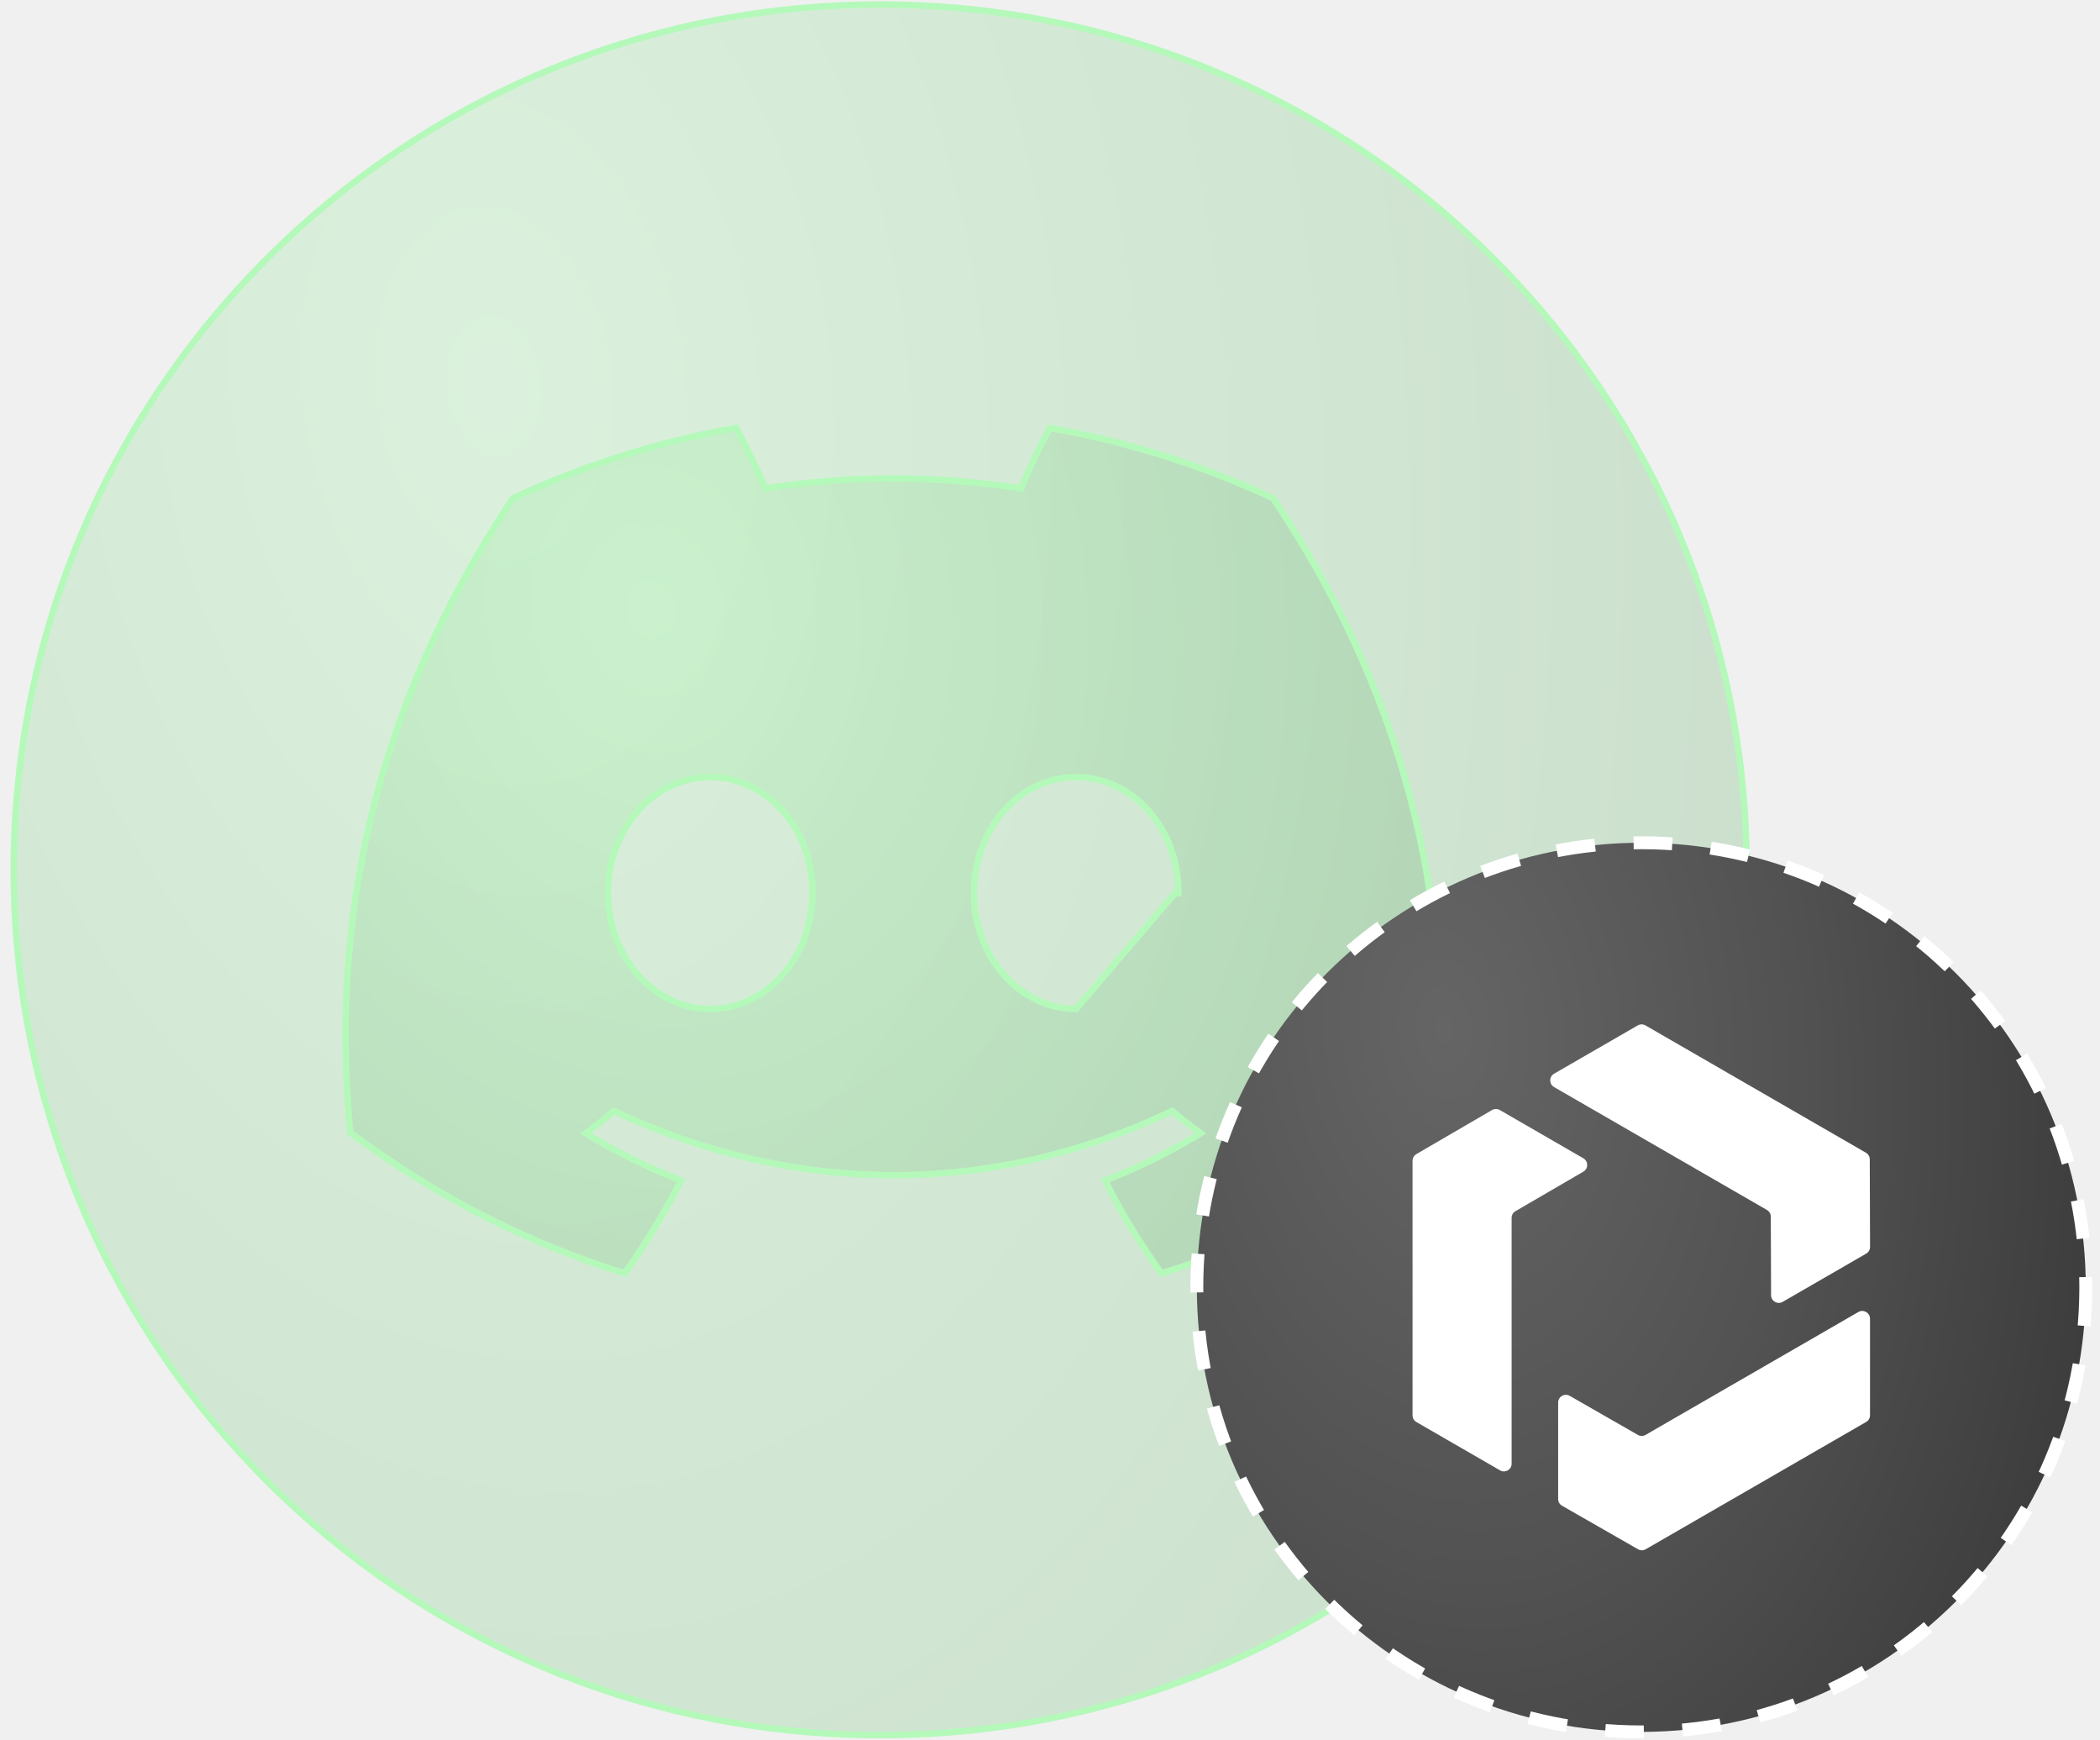
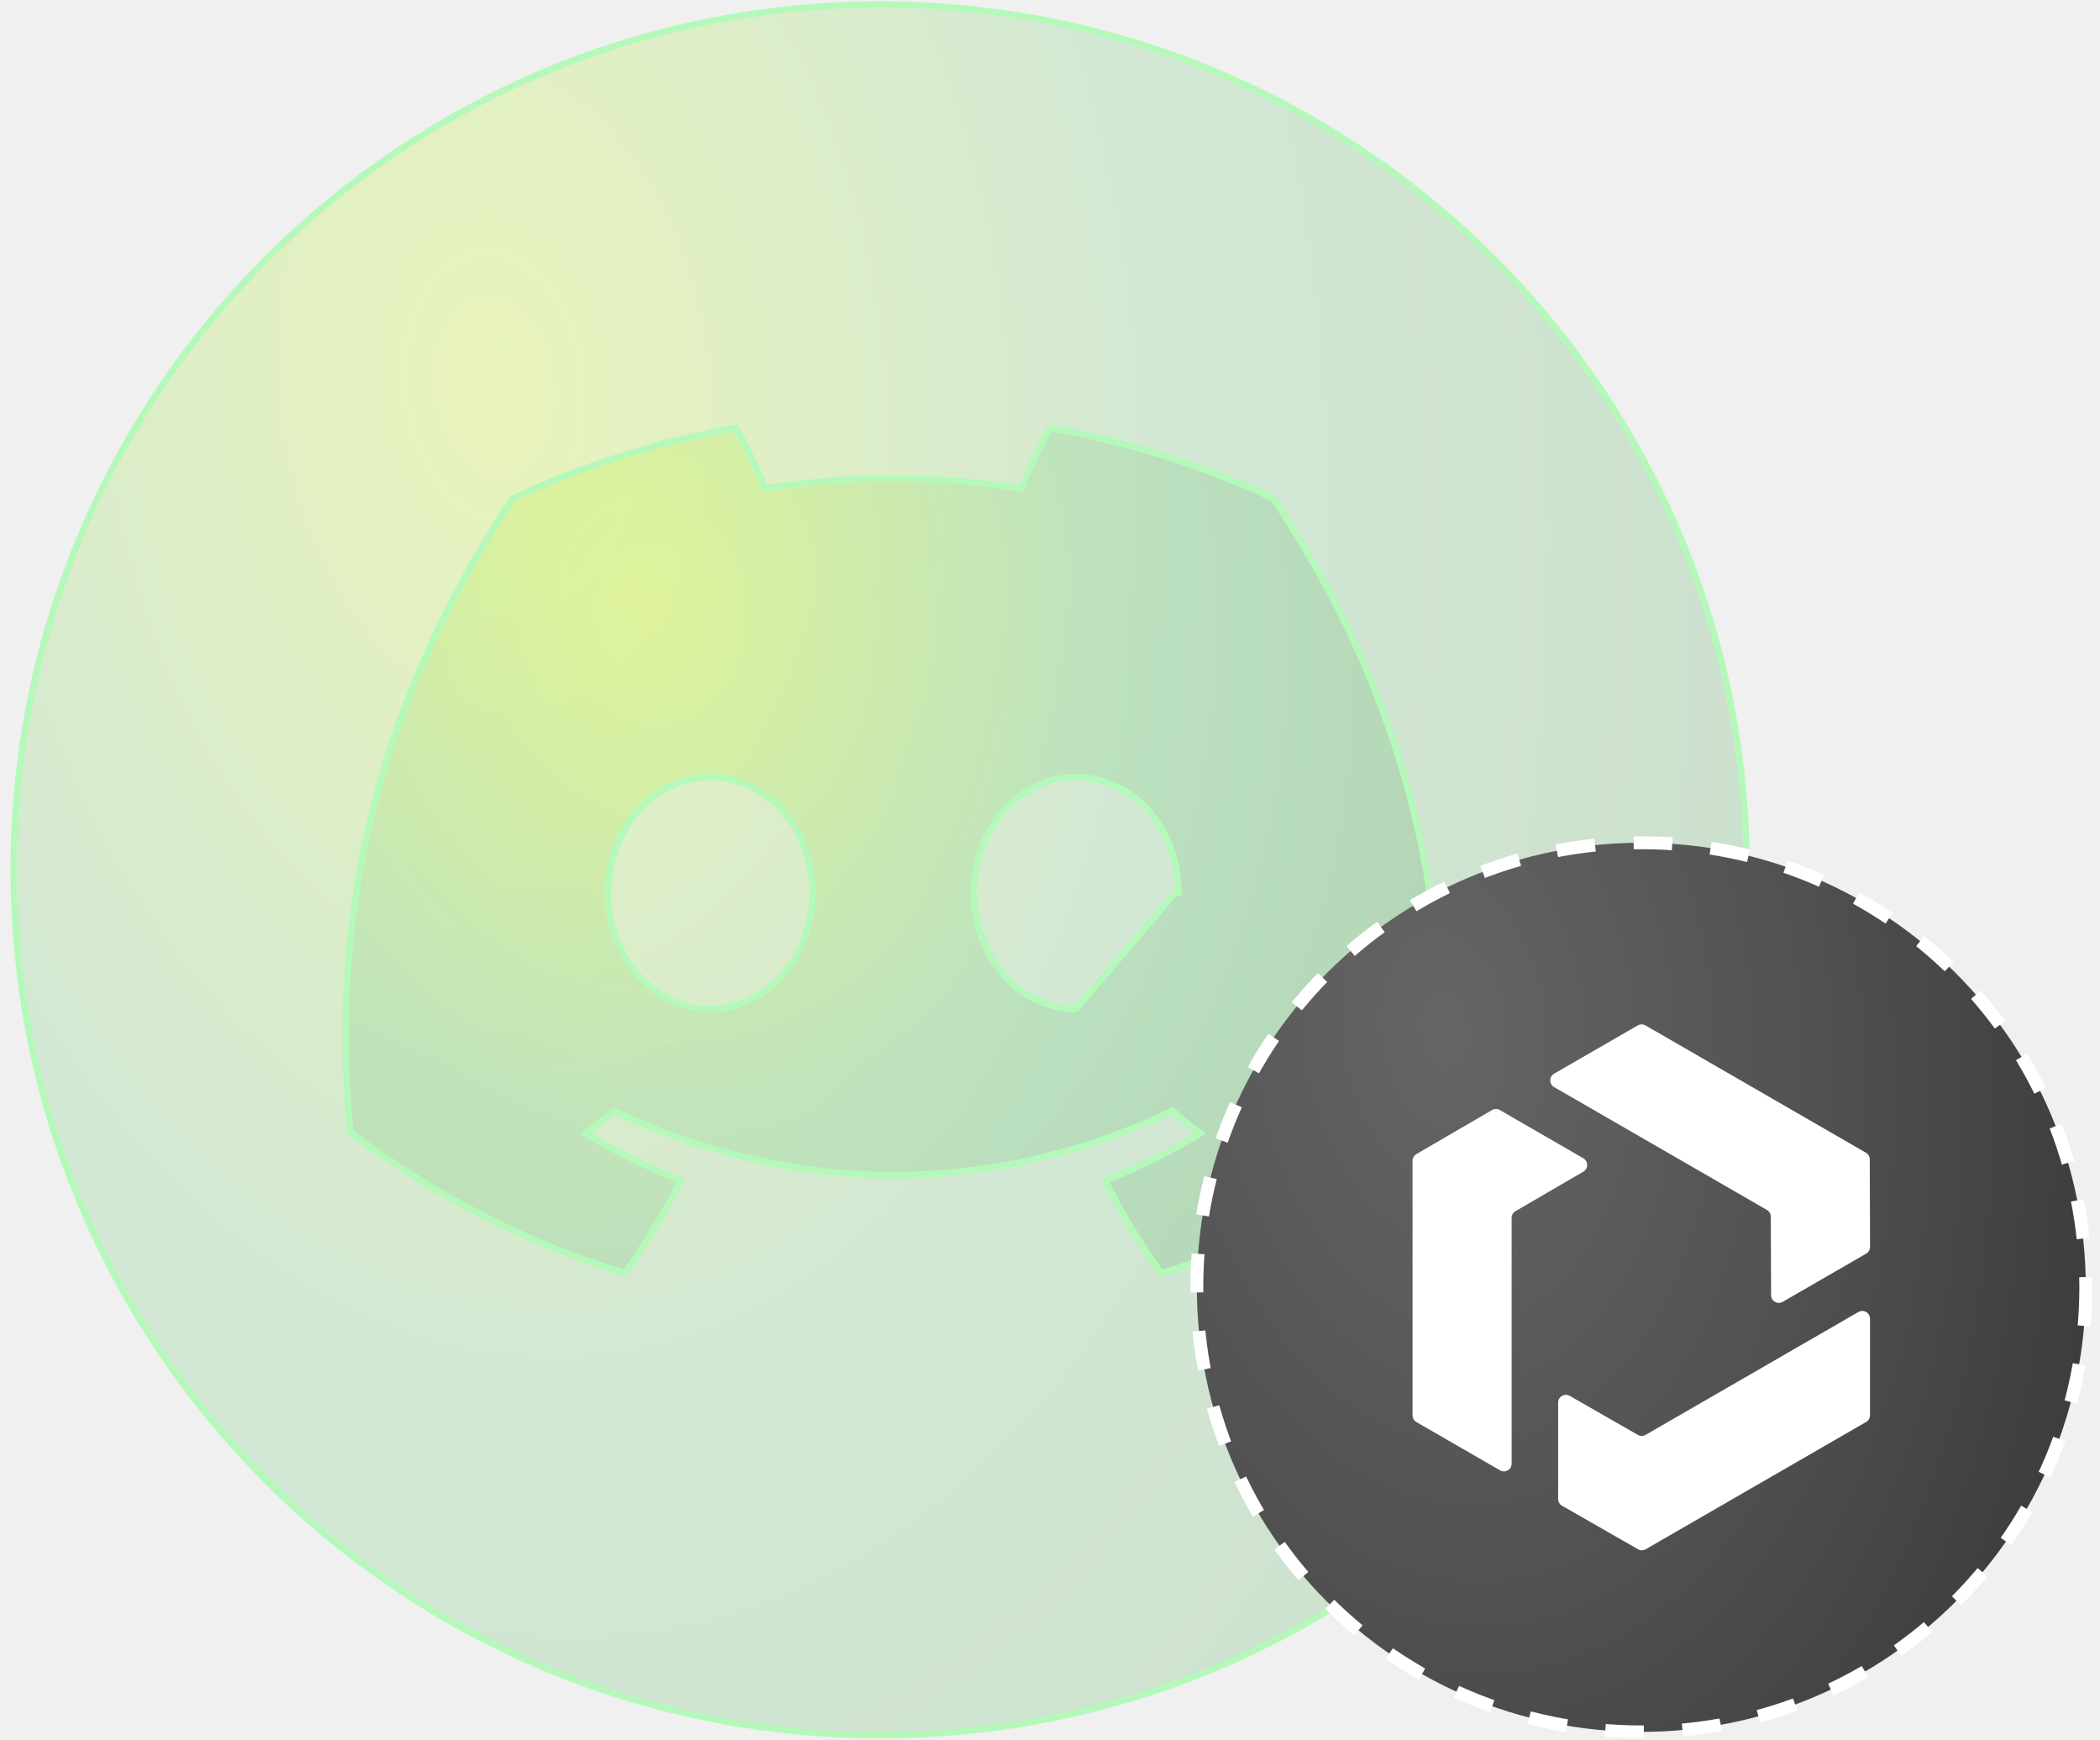
<svg xmlns="http://www.w3.org/2000/svg" width="163" height="135" viewBox="0 0 163 135" fill="none">
  <path d="M135.573 67.501C135.573 104.586 105.464 134.65 68.321 134.65C31.179 134.65 1.069 104.586 1.069 67.501C1.069 30.416 31.179 0.352 68.321 0.352C105.464 0.352 135.573 30.416 135.573 67.501Z" fill="url(#paint0_radial_23588_582)" fill-opacity="0.27" stroke="#B4F9BA" stroke-width="0.5" />
  <path d="M85.773 91.615C88.242 90.659 90.616 89.492 92.863 88.137L93.181 87.946L92.884 87.723C92.282 87.273 91.688 86.801 91.106 86.317L90.983 86.214L90.839 86.282C77.008 92.83 61.803 92.83 47.803 86.282L47.658 86.214L47.536 86.317C46.961 86.802 46.367 87.272 45.759 87.722L45.459 87.945L45.779 88.138C48.02 89.485 50.387 90.653 52.856 91.609C51.58 94.137 50.112 96.542 48.474 98.812C41.529 96.63 34.465 93.311 27.178 87.885C25.696 71.778 28.713 55.443 39.784 38.686C45.228 36.139 51.049 34.279 57.133 33.21C57.876 34.558 58.735 36.315 59.32 37.72L59.396 37.901L59.589 37.871C66.019 36.886 72.509 36.886 79.061 37.871L79.254 37.901L79.329 37.72C79.914 36.314 80.755 34.557 81.49 33.211C87.567 34.279 93.382 36.133 98.825 38.673C108.427 53.036 113.202 69.222 111.464 87.885C104.177 93.318 97.107 96.637 90.155 98.819C88.512 96.549 87.049 94.138 85.773 91.615ZM47.184 69.305C47.184 74.212 50.73 78.298 55.12 78.298C59.585 78.298 63.062 74.212 63.056 69.307C63.13 64.388 59.582 60.306 55.12 60.306C50.654 60.306 47.184 64.4 47.184 69.305ZM75.587 69.305C75.587 74.212 79.132 78.298 83.522 78.298L91.208 69.305L91.458 69.309C91.458 69.308 91.458 69.308 91.458 69.307C91.533 64.388 87.984 60.306 83.522 60.306C79.056 60.306 75.587 64.4 75.587 69.305Z" fill="url(#paint1_radial_23588_582)" fill-opacity="0.27" stroke="#B4F9BA" stroke-width="0.5" />
  <circle cx="127.397" cy="99.9" r="34.5" fill="url(#paint2_radial_23588_582)" stroke="white" stroke-dasharray="3 3" />
  <g style="mix-blend-mode:luminosity">
    <path d="M120.628 83.323L127.12 79.574C127.305 79.468 127.534 79.468 127.719 79.574L144.829 89.453C145.014 89.559 145.128 89.757 145.129 89.97L145.152 96.764C145.152 96.979 145.039 97.178 144.852 97.285L138.369 101.029C137.971 101.26 137.471 100.972 137.469 100.512L137.448 94.414C137.448 94.201 137.332 94.004 137.148 93.897L120.628 84.361C120.228 84.13 120.228 83.554 120.628 83.323Z" fill="white" />
    <path d="M116.432 114.103L109.942 110.356C109.755 110.249 109.641 110.052 109.641 109.837V90.079C109.641 89.866 109.755 89.669 109.94 89.56L115.813 86.142C116 86.033 116.229 86.033 116.414 86.142L122.897 89.886C123.295 90.117 123.297 90.691 122.899 90.924L117.63 93.99C117.445 94.097 117.331 94.294 117.331 94.509V113.586C117.331 114.048 116.832 114.336 116.432 114.105V114.103Z" fill="white" />
    <path d="M145.149 102.335V109.829C145.149 110.045 145.035 110.242 144.848 110.349L127.738 120.227C127.553 120.334 127.326 120.334 127.141 120.227L121.244 116.849C121.057 116.743 120.942 116.544 120.942 116.329V108.843C120.942 108.382 121.44 108.094 121.84 108.322L127.13 111.353C127.315 111.46 127.542 111.458 127.727 111.353L144.247 101.814C144.647 101.583 145.147 101.871 145.147 102.333L145.149 102.335Z" fill="white" />
  </g>
  <defs>
    <radialGradient id="paint0_radial_23588_582" cx="0" cy="0" r="1" gradientUnits="userSpaceOnUse" gradientTransform="translate(38.6933 28.9927) rotate(83.1564) scale(203.207 131.22)">
-       <stop stop-color="#A3F5AA" />
+       <stop stop-color="#d5fc2e" />
      <stop offset="0.4" stop-color="#82D289" />
      <stop offset="0.835" stop-color="#66AB6C" />
      <stop offset="1" stop-color="#386A3C" />
    </radialGradient>
    <radialGradient id="paint1_radial_23588_582" cx="0" cy="0" r="1" gradientUnits="userSpaceOnUse" gradientTransform="translate(50.5598 47.1172) rotate(81.2003) scale(100.23 82.7043)">
-       <stop stop-color="#A3F5AA" />
+       <stop stop-color="#d5fc2e" />
      <stop offset="0.4" stop-color="#82D289" />
      <stop offset="0.835" stop-color="#66AB6C" />
      <stop offset="1" stop-color="#386A3C" />
    </radialGradient>
    <radialGradient id="paint2_radial_23588_582" cx="0" cy="0" r="1" gradientUnits="userSpaceOnUse" gradientTransform="translate(112.035 79.9033) rotate(83.1667) scale(105.522 68.0393)">
      <stop stop-color="#656565" />
      <stop offset="0.4" stop-color="#525252" />
      <stop offset="0.835" stop-color="#373737" />
      <stop offset="1" stop-color="#2F2F2F" />
    </radialGradient>
  </defs>
</svg>
